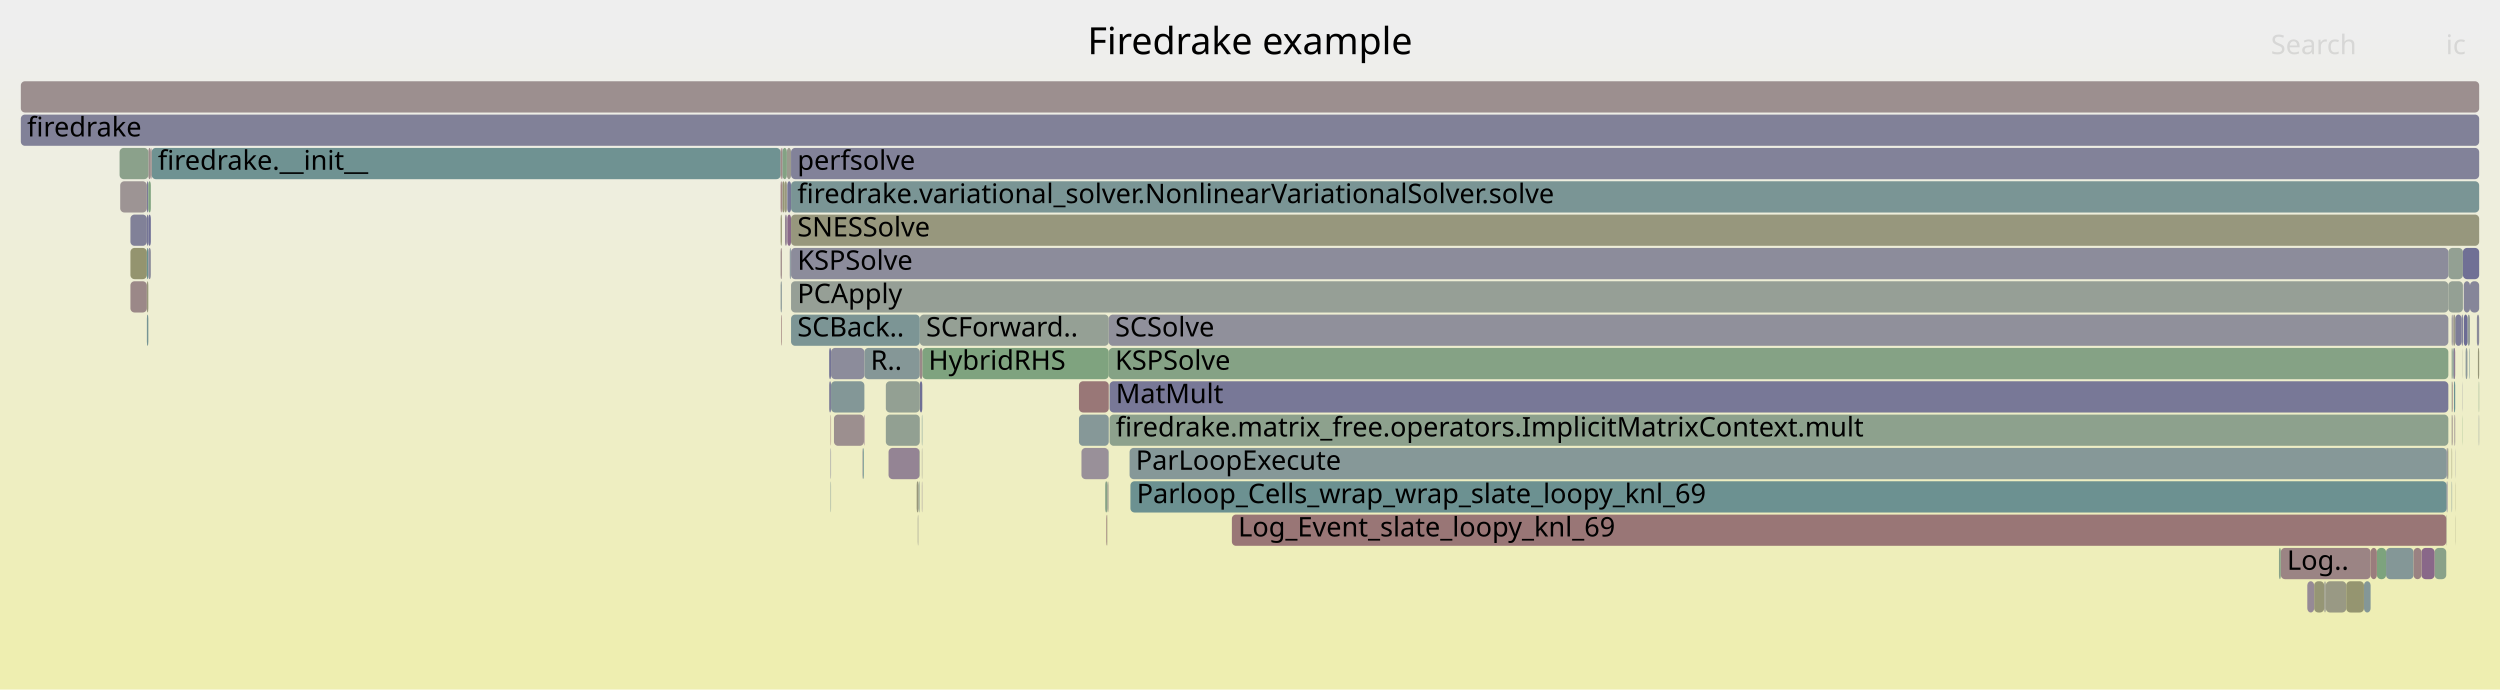
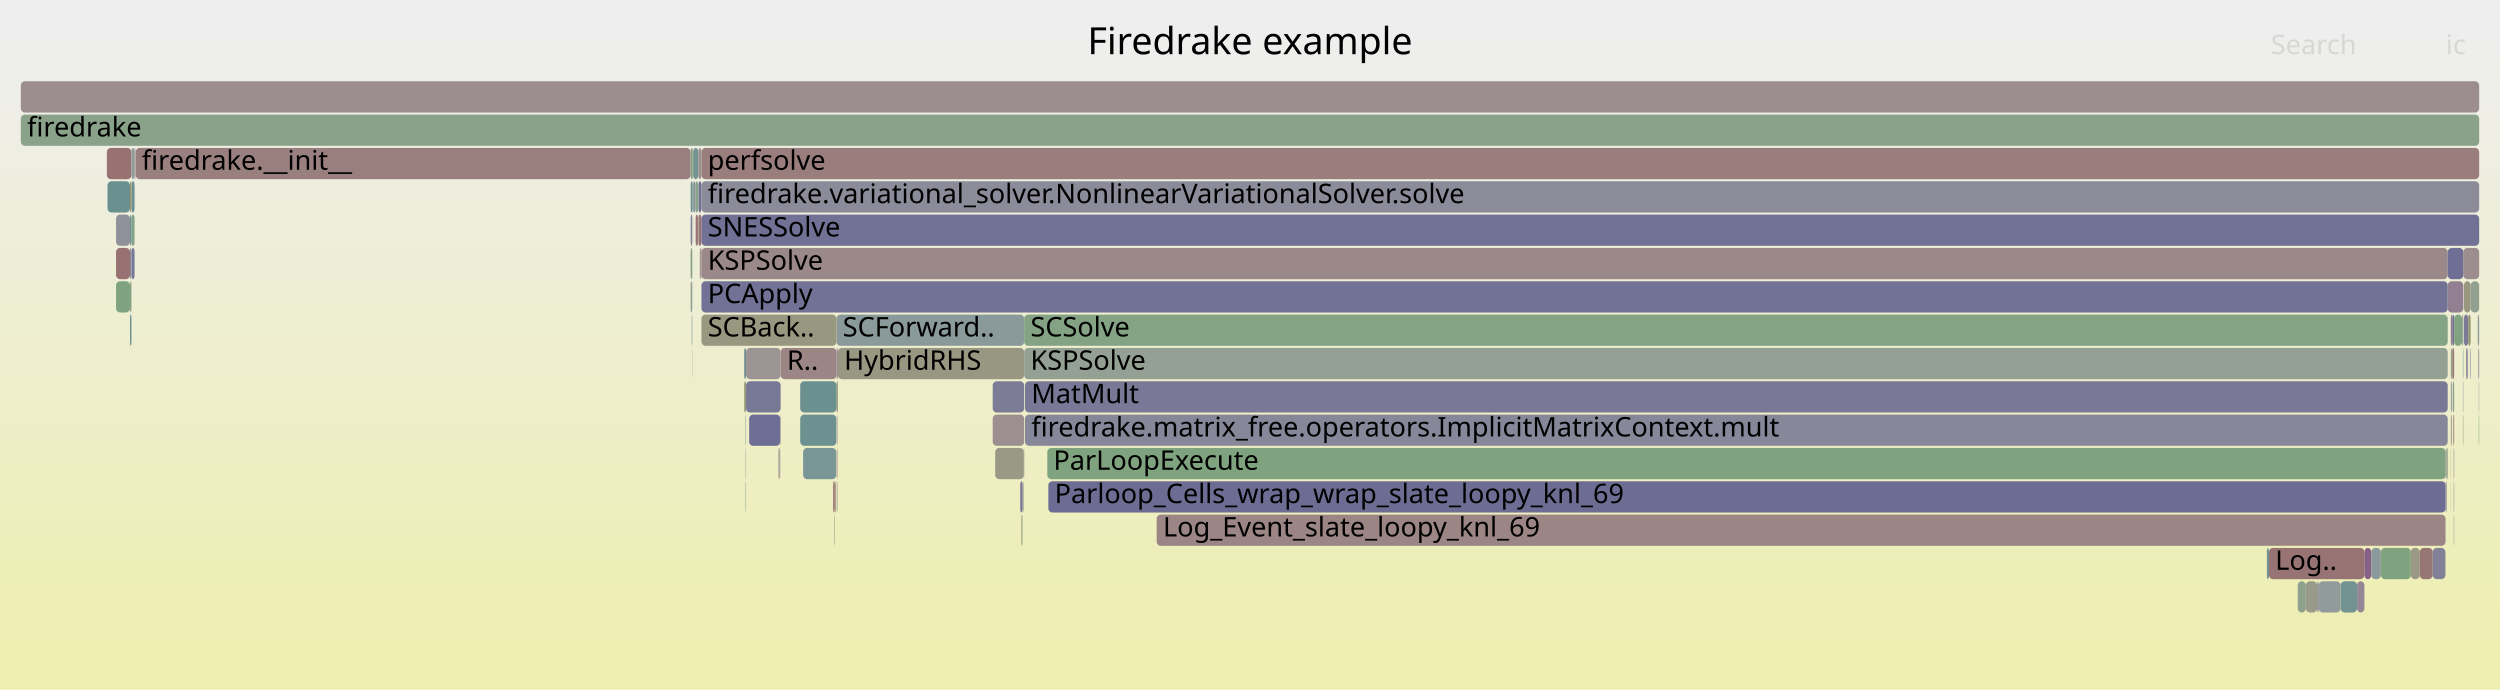
<svg xmlns="http://www.w3.org/2000/svg" version="1.1" width="1200" height="331" viewBox="0 0 1200 331">
  <defs>
    <linearGradient id="background" y1="0" y2="1" x1="0" x2="0">
      <stop stop-color="#eeeeee" offset="5%" />
      <stop stop-color="#eeeeb0" offset="95%" />
    </linearGradient>
  </defs>
  <style type="text/css">
	text { font-family:Verdana; font-size:13px; fill:rgb(0,0,0); }
	#search, #ignorecase { opacity:0.1; cursor:pointer; }
	#search:hover, #search.show, #ignorecase:hover, #ignorecase.show { opacity:1; }
	#subtitle { text-anchor:middle; font-color:rgb(160,160,160); }
	#title { text-anchor:middle; font-size:18px}
	#unzoom { cursor:pointer; }
	#frames &gt; *:hover { stroke:black; stroke-width:0.5; cursor:pointer; }
	.hide { display:none; }
	.parent { opacity:0.5; }
</style>
  <rect x="0.0" y="0" width="1200.0" height="331.0" fill="url(#background)" />
  <text id="title" x="600.00" y="26">Firedrake example</text>
  <text id="details" x="10.00" y="313"> </text>
  <text id="unzoom" x="10.00" y="26" class="hide">Reset Zoom</text>
  <text id="search" x="1090.00" y="26">Search</text>
  <text id="ignorecase" x="1174.00" y="26">ic</text>
  <text id="matched" x="1090.00" y="313"> </text>
  <g id="frames">
    <g>
-       <rect x="379.1" y="119" width="0.4" height="15.0" fill="rgb(123.907,123.907,151.401)" rx="2" ry="2" />
-       <text x="382.11" y="129.5" />
-     </g>
-     <g>
-       <rect x="1145.3" y="263" width="13.2" height="15.0" fill="rgb(132.297,151.336,151.336)" rx="2" ry="2" />
-       <text x="1148.28" y="273.5" />
-     </g>
-     <g>
-       <rect x="398.7" y="215" width="0.2" height="15.0" fill="rgb(119.504,119.504,150.549)" rx="2" ry="2" />
-       <text x="401.74" y="225.5" />
-     </g>
-     <g>
-       <rect x="375.3" y="71" width="0.3" height="15.0" fill="rgb(140.044,111.987,140.044)" rx="2" ry="2" />
-       <text x="378.33" y="81.5" />
-     </g>
-     <g>
-       <rect x="70.5" y="151" width="0.7" height="15.0" fill="rgb(117.699,147.552,147.552)" rx="2" ry="2" />
-       <text x="73.54" y="161.5" />
-     </g>
-     <g>
-       <rect x="70.5" y="103" width="0.7" height="15.0" fill="rgb(118.254,118.254,150.307)" rx="2" ry="2" />
-       <text x="73.54" y="113.5" />
-     </g>
-     <g>
-       <rect x="1188.9" y="151" width="1.1" height="15.0" fill="rgb(139.166,139.166,154.355)" rx="2" ry="2" />
-       <text x="1191.90" y="161.5" />
-     </g>
-     <g>
-       <rect x="440.5" y="247" width="0.1" height="15.0" fill="rgb(155.441,155.441,145.599)" rx="2" ry="2" />
-       <text x="443.48" y="257.5" />
-     </g>
-     <g>
-       <rect x="1168.6" y="263" width="5.6" height="15.0" fill="rgb(136.65,161.476,136.65)" rx="2" ry="2" />
-       <text x="1171.63" y="273.5" />
-     </g>
-     <g>
-       <rect x="530.5" y="231" width="1.0" height="15.0" fill="rgb(133.627,161.968,133.627)" rx="2" ry="2" />
-       <text x="533.49" y="241.5" />
-     </g>
-     <g>
-       <rect x="414.9" y="167" width="26.6" height="15.0" fill="rgb(132.655,151.429,151.429)" rx="2" ry="2" />
-       <text x="417.89" y="177.5">R..</text>
-     </g>
-     <g>
-       <rect x="72.7" y="71" width="0.1" height="15.0" fill="rgb(118.51,147.762,147.762)" rx="2" ry="2" />
-       <text x="75.65" y="81.5" />
-     </g>
-     <g>
-       <rect x="375.0" y="151" width="0.3" height="15.0" fill="rgb(152.882,118.76,118.76)" rx="2" ry="2" />
-       <text x="378.04" y="161.5" />
-     </g>
-     <g>
-       <rect x="377.9" y="103" width="1.8" height="15.0" fill="rgb(137.445,105.329,137.445)" rx="2" ry="2" />
-       <text x="380.85" y="113.5" />
-     </g>
-     <g>
-       <rect x="1181.6" y="151" width="0.6" height="15.0" fill="rgb(122.919,122.919,151.21)" rx="2" ry="2" />
-       <text x="1184.64" y="161.5" />
-     </g>
-     <g>
-       <rect x="440.9" y="231" width="0.1" height="15.0" fill="rgb(139.16,109.724,139.16)" rx="2" ry="2" />
-       <text x="443.91" y="241.5" />
-     </g>
-     <g>
-       <rect x="400.3" y="199" width="14.4" height="15.0" fill="rgb(156.077,143.255,143.255)" rx="2" ry="2" />
-       <text x="403.28" y="209.5" />
-     </g>
-     <g>
-       <rect x="532.2" y="167" width="643.0" height="15.0" fill="rgb(132.929,162.081,132.929)" rx="2" ry="2" />
-       <text x="535.24" y="177.5">KSPSolve</text>
-     </g>
-     <g>
-       <rect x="1182.1" y="199" width="0.1" height="15.0" fill="rgb(125.193,163.341,125.193)" rx="2" ry="2" />
-       <text x="1185.06" y="209.5" />
-     </g>
-     <g>
-       <rect x="441.5" y="151" width="90.7" height="15.0" fill="rgb(148.673,159.518,148.673)" rx="2" ry="2" />
-       <text x="444.52" y="161.5">SCForward..</text>
-     </g>
-     <g>
-       <rect x="1174.2" y="247" width="0.2" height="15.0" fill="rgb(154.176,154.176,139.467)" rx="2" ry="2" />
-       <text x="1177.24" y="257.5" />
-     </g>
-     <g>
-       <rect x="542.6" y="231" width="631.8" height="15.0" fill="rgb(107.8,144.985,144.985)" rx="2" ry="2" />
-       <text x="545.61" y="241.5">Parloop_Cells_wrap_wrap_slate_loopy_knl_69</text>
-     </g>
-     <g>
-       <rect x="442.7" y="167" width="89.5" height="15.0" fill="rgb(127.317,162.995,127.317)" rx="2" ry="2" />
-       <text x="445.67" y="177.5">HybridRHS</text>
-     </g>
-     <g>
-       <rect x="1177.0" y="167" width="0.3" height="15.0" fill="rgb(155.317,155.317,144.997)" rx="2" ry="2" />
-       <text x="1179.95" y="177.5" />
-     </g>
-     <g>
-       <rect x="1140.9" y="263" width="4.4" height="15.0" fill="rgb(124.871,163.393,124.871)" rx="2" ry="2" />
-       <text x="1143.94" y="273.5" />
-     </g>
-     <g>
-       <rect x="10.0" y="55" width="1180.0" height="15.0" fill="rgb(129.479,129.479,152.48)" rx="2" ry="2" />
+       <rect x="491.6" y="151" width="683.3" height="15.0" fill="rgb(132.236,162.194,132.236)" rx="2" ry="2" />
+       <text x="494.63" y="161.5">SCSolve</text>
+     </g>
+     <g>
+       <rect x="1185.6" y="167" width="0.2" height="15.0" fill="rgb(130.291,130.291,152.637)" rx="2" ry="2" />
+       <text x="1188.63" y="177.5" />
+     </g>
+     <g>
+       <rect x="1189.8" y="199" width="0.2" height="15.0" fill="rgb(131.631,162.293,131.631)" rx="2" ry="2" />
+       <text x="1192.83" y="209.5" />
+     </g>
+     <g>
+       <rect x="1184.5" y="167" width="0.2" height="15.0" fill="rgb(149.723,159.347,149.723)" rx="2" ry="2" />
+       <text x="1187.52" y="177.5" />
+     </g>
+     <g>
+       <rect x="491.1" y="231" width="0.2" height="15.0" fill="rgb(153.661,153.661,136.973)" rx="2" ry="2" />
+       <text x="494.15" y="241.5" />
+     </g>
+     <g>
+       <rect x="476.5" y="199" width="15.1" height="15.0" fill="rgb(156.105,143.472,143.472)" rx="2" ry="2" />
+       <text x="479.50" y="209.5" />
+     </g>
+     <g>
+       <rect x="374.2" y="215" width="0.3" height="15.0" fill="rgb(141.312,153.674,153.674)" rx="2" ry="2" />
+       <text x="377.15" y="225.5" />
+     </g>
+     <g>
+       <rect x="332.3" y="71" width="0.4" height="15.0" fill="rgb(151.361,151.361,125.825)" rx="2" ry="2" />
+       <text x="335.34" y="81.5" />
+     </g>
+     <g>
+       <rect x="1176.4" y="215" width="0.1" height="15.0" fill="rgb(152.167,152.167,129.73)" rx="2" ry="2" />
+       <text x="1179.38" y="225.5" />
+     </g>
+     <g>
+       <rect x="358.1" y="183" width="16.6" height="15.0" fill="rgb(120.251,120.251,150.694)" rx="2" ry="2" />
+       <text x="361.10" y="193.5" />
+     </g>
+     <g>
+       <rect x="357.2" y="167" width="0.9" height="15.0" fill="rgb(112.752,146.269,146.269)" rx="2" ry="2" />
+       <text x="360.17" y="177.5" />
+     </g>
+     <g>
+       <rect x="51.6" y="87" width="10.8" height="15.0" fill="rgb(105.609,144.417,144.417)" rx="2" ry="2" />
+       <text x="54.58" y="97.5" />
+     </g>
+     <g>
+       <rect x="1089.1" y="263" width="45.8" height="15.0" fill="rgb(152.384,114.941,114.941)" rx="2" ry="2" />
+       <text x="1092.10" y="273.5">Log..</text>
+     </g>
+     <g>
+       <rect x="1176.5" y="167" width="0.4" height="15.0" fill="rgb(124.715,163.418,124.715)" rx="2" ry="2" />
+       <text x="1179.53" y="177.5" />
+     </g>
+     <g>
+       <rect x="335.9" y="119" width="0.5" height="15.0" fill="rgb(155.518,138.968,138.968)" rx="2" ry="2" />
+       <text x="338.89" y="129.5" />
+     </g>
+     <g>
+       <rect x="357.9" y="215" width="0.2" height="15.0" fill="rgb(148.84,159.491,148.84)" rx="2" ry="2" />
+       <text x="360.94" y="225.5" />
+     </g>
+     <g>
+       <rect x="490.8" y="231" width="0.3" height="15.0" fill="rgb(151.939,142.469,151.939)" rx="2" ry="2" />
+       <text x="493.81" y="241.5" />
+     </g>
+     <g>
+       <rect x="336.7" y="135" width="838.2" height="15.0" fill="rgb(114.114,114.114,149.506)" rx="2" ry="2" />
+       <text x="339.71" y="145.5">PCApply</text>
+     </g>
+     <g>
+       <rect x="63.1" y="87" width="1.5" height="15.0" fill="rgb(109.252,145.362,145.362)" rx="2" ry="2" />
+       <text x="66.10" y="97.5" />
+     </g>
+     <g>
+       <rect x="336.7" y="71" width="853.3" height="15.0" fill="rgb(153.708,125.096,125.096)" rx="2" ry="2" />
+       <text x="339.71" y="81.5">perfsolve</text>
+     </g>
+     <g>
+       <rect x="401.5" y="151" width="90.1" height="15.0" fill="rgb(137.562,152.701,152.701)" rx="2" ry="2" />
+       <text x="404.52" y="161.5">SCForward..</text>
+     </g>
+     <g>
+       <rect x="1131.4" y="279" width="3.5" height="15.0" fill="rgb(148.641,134.018,148.641)" rx="2" ry="2" />
+       <text x="1134.37" y="289.5" />
+     </g>
+     <g>
+       <rect x="491.3" y="231" width="0.1" height="15.0" fill="rgb(154.629,154.629,141.663)" rx="2" ry="2" />
+       <text x="494.30" y="241.5" />
+     </g>
+     <g>
+       <rect x="332.6" y="103" width="0.1" height="15.0" fill="rgb(156.723,148.209,148.209)" rx="2" ry="2" />
+       <text x="335.55" y="113.5" />
+     </g>
+     <g>
+       <rect x="503.2" y="231" width="670.7" height="15.0" fill="rgb(108.511,108.511,148.421)" rx="2" ry="2" />
+       <text x="506.22" y="241.5">Parloop_Cells_wrap_wrap_slate_loopy_knl_69</text>
+     </g>
+     <g>
+       <rect x="492.0" y="183" width="682.9" height="15.0" fill="rgb(120.509,120.509,150.744)" rx="2" ry="2" />
+       <text x="495.04" y="193.5">MatMult</text>
+     </g>
+     <g>
+       <rect x="10.0" y="39" width="1180.0" height="15.0" fill="rgb(155.913,142,142)" rx="2" ry="2" />
+       <text x="13.00" y="49.5" />
+     </g>
+     <g>
+       <rect x="357.2" y="183" width="0.9" height="15.0" fill="rgb(151.027,151.027,124.208)" rx="2" ry="2" />
+       <text x="360.17" y="193.5" />
+     </g>
+     <g>
+       <rect x="373.7" y="215" width="0.3" height="15.0" fill="rgb(153.846,126.151,126.151)" rx="2" ry="2" />
+       <text x="376.75" y="225.5" />
+     </g>
+     <g>
+       <rect x="1174.9" y="135" width="7.5" height="15.0" fill="rgb(146.149,127.631,146.149)" rx="2" ry="2" />
+       <text x="1177.93" y="145.5" />
+     </g>
+     <g>
+       <rect x="62.4" y="135" width="0.7" height="15.0" fill="rgb(135.21,161.71,135.21)" rx="2" ry="2" />
+       <text x="65.41" y="145.5" />
+     </g>
+     <g>
+       <rect x="1182.4" y="119" width="7.6" height="15.0" fill="rgb(155.891,141.832,141.832)" rx="2" ry="2" />
+       <text x="1185.36" y="129.5" />
+     </g>
+     <g>
+       <rect x="1174.4" y="215" width="0.5" height="15.0" fill="rgb(132.992,162.071,132.992)" rx="2" ry="2" />
+       <text x="1177.43" y="225.5" />
+     </g>
+     <g>
+       <rect x="385.5" y="215" width="15.9" height="15.0" fill="rgb(121.478,148.531,148.531)" rx="2" ry="2" />
+       <text x="388.51" y="225.5" />
+     </g>
+     <g>
+       <rect x="1185.9" y="135" width="4.1" height="15.0" fill="rgb(146.138,159.931,146.138)" rx="2" ry="2" />
+       <text x="1188.92" y="145.5" />
+     </g>
+     <g>
+       <rect x="359.6" y="199" width="14.9" height="15.0" fill="rgb(109.408,109.408,148.595)" rx="2" ry="2" />
+       <text x="362.57" y="209.5" />
+     </g>
+     <g>
+       <rect x="335.3" y="103" width="1.4" height="15.0" fill="rgb(152.088,112.678,112.678)" rx="2" ry="2" />
+       <text x="338.31" y="113.5" />
+     </g>
+     <g>
+       <rect x="374.5" y="199" width="0.2" height="15.0" fill="rgb(154.963,134.718,134.718)" rx="2" ry="2" />
+       <text x="377.50" y="209.5" />
+     </g>
+     <g>
+       <rect x="490.6" y="247" width="0.2" height="15.0" fill="rgb(133.766,161.945,133.766)" rx="2" ry="2" />
+       <text x="493.63" y="257.5" />
+     </g>
+     <g>
+       <rect x="401.0" y="231" width="0.4" height="15.0" fill="rgb(152.182,152.182,129.807)" rx="2" ry="2" />
+       <text x="404.01" y="241.5" />
+     </g>
+     <g>
+       <rect x="1157.2" y="263" width="4.3" height="15.0" fill="rgb(152.843,152.843,133.008)" rx="2" ry="2" />
+       <text x="1160.18" y="273.5" />
+     </g>
+     <g>
+       <rect x="491.6" y="167" width="683.3" height="15.0" fill="rgb(147.181,159.761,147.181)" rx="2" ry="2" />
+       <text x="494.63" y="177.5">KSPSolve</text>
+     </g>
+     <g>
+       <rect x="1176.4" y="183" width="0.1" height="15.0" fill="rgb(133.133,133.133,153.187)" rx="2" ry="2" />
+       <text x="1179.38" y="193.5" />
+     </g>
+     <g>
+       <rect x="1189.8" y="183" width="0.2" height="15.0" fill="rgb(148.453,159.554,148.453)" rx="2" ry="2" />
+       <text x="1192.83" y="193.5" />
+     </g>
+     <g>
+       <rect x="401.5" y="183" width="0.7" height="15.0" fill="rgb(150.633,150.633,122.296)" rx="2" ry="2" />
+       <text x="404.52" y="193.5" />
+     </g>
+     <g>
+       <rect x="492.0" y="199" width="682.9" height="15.0" fill="rgb(135.242,135.242,153.595)" rx="2" ry="2" />
+       <text x="495.04" y="209.5">firedrake.matrix_free.operators.ImplicitMatrixContext.mult</text>
+     </g>
+     <g>
+       <rect x="374.0" y="215" width="0.2" height="15.0" fill="rgb(153.959,127.018,127.018)" rx="2" ry="2" />
+       <text x="377.00" y="225.5" />
+     </g>
+     <g>
+       <rect x="332.7" y="71" width="2.5" height="15.0" fill="rgb(116.022,147.117,147.117)" rx="2" ry="2" />
+       <text x="335.70" y="81.5" />
+     </g>
+     <g>
+       <rect x="335.2" y="71" width="1.5" height="15.0" fill="rgb(155.99,142.593,142.593)" rx="2" ry="2" />
+       <text x="338.16" y="81.5" />
+     </g>
+     <g>
+       <rect x="336.4" y="119" width="0.3" height="15.0" fill="rgb(154.019,127.479,127.479)" rx="2" ry="2" />
+       <text x="339.43" y="129.5" />
+     </g>
+     <g>
+       <rect x="1134.9" y="263" width="3.3" height="15.0" fill="rgb(133.738,95.829,133.738)" rx="2" ry="2" />
+       <text x="1137.87" y="273.5" />
+     </g>
+     <g>
+       <rect x="1189.3" y="151" width="0.7" height="15.0" fill="rgb(144.59,154.523,154.523)" rx="2" ry="2" />
+       <text x="1192.29" y="161.5" />
+     </g>
+     <g>
+       <rect x="1177.8" y="247" width="0.2" height="15.0" fill="rgb(130.136,150.776,150.776)" rx="2" ry="2" />
+       <text x="1180.82" y="257.5" />
+     </g>
+     <g>
+       <rect x="10.0" y="55" width="1180.0" height="15.0" fill="rgb(137.74,161.298,137.74)" rx="2" ry="2" />
      <text x="13.00" y="65.5">firedrake</text>
    </g>
    <g>
-       <rect x="70.5" y="87" width="0.7" height="15.0" fill="rgb(123.236,123.236,151.271)" rx="2" ry="2" />
-       <text x="73.54" y="97.5" />
-     </g>
-     <g>
-       <rect x="1189.4" y="167" width="0.6" height="15.0" fill="rgb(150.448,150.448,121.401)" rx="2" ry="2" />
-       <text x="1192.42" y="177.5" />
-     </g>
-     <g>
-       <rect x="532.6" y="199" width="642.6" height="15.0" fill="rgb(140.909,160.782,140.909)" rx="2" ry="2" />
-       <text x="535.57" y="209.5">firedrake.matrix_free.operators.ImplicitMatrixContext.mult</text>
-     </g>
-     <g>
-       <rect x="379.5" y="119" width="0.2" height="15.0" fill="rgb(115.118,146.882,146.882)" rx="2" ry="2" />
-       <text x="382.51" y="129.5" />
-     </g>
-     <g>
-       <rect x="377.7" y="71" width="2.0" height="15.0" fill="rgb(154.73,154.73,142.151)" rx="2" ry="2" />
-       <text x="380.66" y="81.5" />
-     </g>
-     <g>
-       <rect x="379.7" y="151" width="61.8" height="15.0" fill="rgb(124.105,149.212,149.212)" rx="2" ry="2" />
-       <text x="382.74" y="161.5">SCBack..</text>
-     </g>
-     <g>
-       <rect x="591.3" y="247" width="582.9" height="15.0" fill="rgb(152.744,117.702,117.702)" rx="2" ry="2" />
-       <text x="594.32" y="257.5">Log_Event_slate_loopy_knl_69</text>
-     </g>
-     <g>
-       <rect x="414.2" y="215" width="0.2" height="15.0" fill="rgb(104.106,144.028,144.028)" rx="2" ry="2" />
-       <text x="417.23" y="225.5" />
-     </g>
-     <g>
-       <rect x="1175.2" y="135" width="7.0" height="15.0" fill="rgb(147.888,159.646,147.888)" rx="2" ry="2" />
-       <text x="1178.19" y="145.5" />
-     </g>
-     <g>
-       <rect x="398.9" y="183" width="16.0" height="15.0" fill="rgb(130.816,150.952,150.952)" rx="2" ry="2" />
-       <text x="401.88" y="193.5" />
-     </g>
-     <g>
-       <rect x="1184.4" y="151" width="1.2" height="15.0" fill="rgb(151.055,159.131,151.055)" rx="2" ry="2" />
-       <text x="1187.41" y="161.5" />
-     </g>
-     <g>
-       <rect x="1094.8" y="263" width="43.1" height="15.0" fill="rgb(154.643,132.26,132.26)" rx="2" ry="2" />
-       <text x="1097.76" y="273.5">Log..</text>
-     </g>
-     <g>
-       <rect x="374.7" y="87" width="0.6" height="15.0" fill="rgb(152.816,118.257,118.257)" rx="2" ry="2" />
-       <text x="377.66" y="97.5" />
-     </g>
-     <g>
-       <rect x="532.6" y="183" width="642.6" height="15.0" fill="rgb(120.079,120.079,150.66)" rx="2" ry="2" />
-       <text x="535.57" y="193.5">MatMult</text>
-     </g>
-     <g>
-       <rect x="1182.6" y="151" width="1.8" height="15.0" fill="rgb(108.475,108.475,148.415)" rx="2" ry="2" />
-       <text x="1185.60" y="161.5" />
-     </g>
-     <g>
-       <rect x="1176.8" y="151" width="0.5" height="15.0" fill="rgb(142.892,142.892,155.076)" rx="2" ry="2" />
-       <text x="1179.82" y="161.5" />
-     </g>
-     <g>
-       <rect x="442.5" y="231" width="0.2" height="15.0" fill="rgb(150.72,139.344,150.72)" rx="2" ry="2" />
-       <text x="445.50" y="241.5" />
-     </g>
-     <g>
-       <rect x="72.8" y="71" width="301.9" height="15.0" fill="rgb(111.118,145.845,145.845)" rx="2" ry="2" />
-       <text x="75.78" y="81.5">firedrake.__init__</text>
-     </g>
-     <g>
-       <rect x="442.5" y="199" width="0.2" height="15.0" fill="rgb(105.701,144.441,144.441)" rx="2" ry="2" />
-       <text x="445.50" y="209.5" />
-     </g>
-     <g>
-       <rect x="57.7" y="87" width="12.8" height="15.0" fill="rgb(156.686,147.923,147.923)" rx="2" ry="2" />
-       <text x="60.67" y="97.5" />
-     </g>
-     <g>
-       <rect x="1115.6" y="279" width="0.8" height="15.0" fill="rgb(155.708,155.708,146.891)" rx="2" ry="2" />
-       <text x="1118.63" y="289.5" />
-     </g>
-     <g>
-       <rect x="414.0" y="215" width="0.2" height="15.0" fill="rgb(152.442,143.759,152.442)" rx="2" ry="2" />
-       <text x="416.99" y="225.5" />
-     </g>
-     <g>
-       <rect x="375.6" y="71" width="2.1" height="15.0" fill="rgb(131.987,162.235,131.987)" rx="2" ry="2" />
-       <text x="378.61" y="81.5" />
-     </g>
-     <g>
-       <rect x="1182.1" y="167" width="0.1" height="15.0" fill="rgb(155.598,155.598,146.359)" rx="2" ry="2" />
-       <text x="1185.06" y="177.5" />
-     </g>
-     <g>
-       <rect x="1184.3" y="167" width="0.1" height="15.0" fill="rgb(144.662,154.542,154.542)" rx="2" ry="2" />
-       <text x="1187.26" y="177.5" />
-     </g>
-     <g>
-       <rect x="71.2" y="103" width="1.2" height="15.0" fill="rgb(111.299,111.299,148.961)" rx="2" ry="2" />
-       <text x="74.23" y="113.5" />
-     </g>
-     <g>
-       <rect x="1189.8" y="183" width="0.2" height="15.0" fill="rgb(131.136,162.373,131.136)" rx="2" ry="2" />
-       <text x="1192.77" y="193.5" />
-     </g>
-     <g>
-       <rect x="72.4" y="71" width="0.3" height="15.0" fill="rgb(152.241,113.844,113.844)" rx="2" ry="2" />
-       <text x="75.42" y="81.5" />
-     </g>
-     <g>
-       <rect x="376.6" y="87" width="1.1" height="15.0" fill="rgb(151.532,151.532,126.655)" rx="2" ry="2" />
-       <text x="379.64" y="97.5" />
-     </g>
-     <g>
-       <rect x="62.6" y="135" width="7.9" height="15.0" fill="rgb(155.154,136.177,136.177)" rx="2" ry="2" />
-       <text x="65.59" y="145.5" />
-     </g>
-     <g>
-       <rect x="1178.5" y="151" width="3.1" height="15.0" fill="rgb(125.377,125.377,151.686)" rx="2" ry="2" />
-       <text x="1181.51" y="161.5" />
-     </g>
-     <g>
-       <rect x="1134.7" y="279" width="3.2" height="15.0" fill="rgb(132.49,151.386,151.386)" rx="2" ry="2" />
-       <text x="1137.67" y="289.5" />
-     </g>
-     <g>
-       <rect x="1116.4" y="279" width="9.8" height="15.0" fill="rgb(152.559,152.559,131.633)" rx="2" ry="2" />
-       <text x="1119.36" y="289.5" />
-     </g>
-     <g>
-       <rect x="414.4" y="215" width="0.3" height="15.0" fill="rgb(104.794,144.206,144.206)" rx="2" ry="2" />
-       <text x="417.37" y="225.5" />
-     </g>
-     <g>
-       <rect x="71.2" y="87" width="1.2" height="15.0" fill="rgb(128.478,162.806,128.478)" rx="2" ry="2" />
-       <text x="74.23" y="97.5" />
-     </g>
-     <g>
-       <rect x="1137.9" y="263" width="3.0" height="15.0" fill="rgb(153.692,124.972,124.972)" rx="2" ry="2" />
-       <text x="1140.90" y="273.5" />
-     </g>
-     <g>
-       <rect x="377.9" y="87" width="1.8" height="15.0" fill="rgb(118.491,118.491,150.353)" rx="2" ry="2" />
-       <text x="380.85" y="97.5" />
-     </g>
-     <g>
-       <rect x="398.0" y="183" width="0.9" height="15.0" fill="rgb(126.052,126.052,151.816)" rx="2" ry="2" />
-       <text x="400.95" y="193.5" />
-     </g>
-     <g>
-       <rect x="517.9" y="199" width="14.3" height="15.0" fill="rgb(134.22,151.835,151.835)" rx="2" ry="2" />
-       <text x="520.94" y="209.5" />
-     </g>
-     <g>
-       <rect x="1177.3" y="151" width="0.4" height="15.0" fill="rgb(155.607,139.65,139.65)" rx="2" ry="2" />
-       <text x="1180.31" y="161.5" />
-     </g>
-     <g>
-       <rect x="62.6" y="119" width="7.9" height="15.0" fill="rgb(148.392,148.392,111.438)" rx="2" ry="2" />
-       <text x="65.59" y="129.5" />
-     </g>
-     <g>
-       <rect x="1177.7" y="167" width="0.8" height="15.0" fill="rgb(144.903,124.44,144.903)" rx="2" ry="2" />
-       <text x="1180.71" y="177.5" />
-     </g>
-     <g>
-       <rect x="426.5" y="215" width="14.9" height="15.0" fill="rgb(147.984,132.333,147.984)" rx="2" ry="2" />
-       <text x="429.49" y="225.5" />
-     </g>
-     <g>
-       <rect x="1174.8" y="215" width="0.4" height="15.0" fill="rgb(147.821,147.821,108.669)" rx="2" ry="2" />
-       <text x="1177.81" y="225.5" />
-     </g>
-     <g>
-       <rect x="531.3" y="247" width="0.2" height="15.0" fill="rgb(149.051,149.051,114.631)" rx="2" ry="2" />
-       <text x="534.28" y="257.5" />
-     </g>
-     <g>
-       <rect x="376.8" y="103" width="0.9" height="15.0" fill="rgb(147.815,131.902,147.815)" rx="2" ry="2" />
-       <text x="379.78" y="113.5" />
-     </g>
-     <g>
-       <rect x="1110.8" y="279" width="4.8" height="15.0" fill="rgb(149.638,149.638,117.476)" rx="2" ry="2" />
-       <text x="1113.84" y="289.5" />
-     </g>
-     <g>
-       <rect x="1177.9" y="183" width="0.6" height="15.0" fill="rgb(106.832,144.734,144.734)" rx="2" ry="2" />
-       <text x="1180.94" y="193.5" />
-     </g>
-     <g>
-       <rect x="1107.5" y="279" width="3.3" height="15.0" fill="rgb(150.092,137.735,150.092)" rx="2" ry="2" />
-       <text x="1110.52" y="289.5" />
-     </g>
-     <g>
-       <rect x="531.0" y="247" width="0.3" height="15.0" fill="rgb(153.57,124.039,124.039)" rx="2" ry="2" />
-       <text x="534.03" y="257.5" />
-     </g>
-     <g>
-       <rect x="374.7" y="103" width="0.6" height="15.0" fill="rgb(148.624,148.624,112.561)" rx="2" ry="2" />
-       <text x="377.66" y="113.5" />
-     </g>
-     <g>
-       <rect x="440.6" y="247" width="0.2" height="15.0" fill="rgb(155.456,155.456,145.671)" rx="2" ry="2" />
-       <text x="443.65" y="257.5" />
-     </g>
-     <g>
-       <rect x="1093.9" y="263" width="0.9" height="15.0" fill="rgb(136.304,161.532,136.304)" rx="2" ry="2" />
-       <text x="1096.87" y="273.5" />
-     </g>
-     <g>
-       <rect x="1174.4" y="231" width="0.4" height="15.0" fill="rgb(130.3,130.3,152.639)" rx="2" ry="2" />
-       <text x="1177.38" y="241.5" />
-     </g>
-     <g>
-       <rect x="1178.1" y="199" width="0.4" height="15.0" fill="rgb(156.261,144.67,144.67)" rx="2" ry="2" />
-       <text x="1181.13" y="209.5" />
-     </g>
-     <g>
-       <rect x="519.1" y="215" width="13.0" height="15.0" fill="rgb(152.531,143.985,152.531)" rx="2" ry="2" />
-       <text x="522.05" y="225.5" />
-     </g>
-     <g>
-       <rect x="1182.6" y="135" width="3.0" height="15.0" fill="rgb(133.03,133.03,153.167)" rx="2" ry="2" />
-       <text x="1185.60" y="145.5" />
-     </g>
-     <g>
-       <rect x="1162.3" y="263" width="6.3" height="15.0" fill="rgb(136.798,103.669,136.798)" rx="2" ry="2" />
-       <text x="1165.33" y="273.5" />
-     </g>
-     <g>
-       <rect x="1178.4" y="231" width="0.1" height="15.0" fill="rgb(149.287,149.287,115.775)" rx="2" ry="2" />
-       <text x="1181.36" y="241.5" />
-     </g>
-     <g>
-       <rect x="531.5" y="231" width="0.3" height="15.0" fill="rgb(154.628,154.628,141.661)" rx="2" ry="2" />
-       <text x="534.48" y="241.5" />
-     </g>
-     <g>
-       <rect x="440.8" y="231" width="0.1" height="15.0" fill="rgb(134.978,134.978,153.544)" rx="2" ry="2" />
-       <text x="443.77" y="241.5" />
-     </g>
-     <g>
-       <rect x="1177.7" y="151" width="0.8" height="15.0" fill="rgb(153.674,153.674,137.034)" rx="2" ry="2" />
-       <text x="1180.71" y="161.5" />
-     </g>
-     <g>
-       <rect x="1182.1" y="183" width="0.1" height="15.0" fill="rgb(128.157,128.157,152.224)" rx="2" ry="2" />
-       <text x="1185.06" y="193.5" />
-     </g>
-     <g>
-       <rect x="542.2" y="215" width="632.2" height="15.0" fill="rgb(134.458,151.897,151.897)" rx="2" ry="2" />
-       <text x="545.18" y="225.5">ParLoopExecute</text>
-     </g>
-     <g>
-       <rect x="62.6" y="103" width="7.9" height="15.0" fill="rgb(129.485,129.485,152.481)" rx="2" ry="2" />
-       <text x="65.59" y="113.5" />
-     </g>
-     <g>
-       <rect x="70.5" y="119" width="0.7" height="15.0" fill="rgb(106.16,144.56,144.56)" rx="2" ry="2" />
-       <text x="73.54" y="129.5" />
-     </g>
-     <g>
-       <rect x="1177.0" y="199" width="0.3" height="15.0" fill="rgb(155.331,137.539,137.539)" rx="2" ry="2" />
-       <text x="1179.95" y="209.5" />
-     </g>
-     <g>
-       <rect x="1158.5" y="263" width="3.8" height="15.0" fill="rgb(154.409,130.468,130.468)" rx="2" ry="2" />
-       <text x="1161.50" y="273.5" />
-     </g>
-     <g>
-       <rect x="71.2" y="71" width="1.2" height="15.0" fill="rgb(155.494,138.785,138.785)" rx="2" ry="2" />
-       <text x="74.23" y="81.5" />
-     </g>
-     <g>
-       <rect x="531.9" y="231" width="0.2" height="15.0" fill="rgb(156.225,144.391,144.391)" rx="2" ry="2" />
-       <text x="534.94" y="241.5" />
-     </g>
-     <g>
-       <rect x="374.7" y="119" width="0.6" height="15.0" fill="rgb(154.949,134.609,134.609)" rx="2" ry="2" />
-       <text x="377.66" y="129.5" />
-     </g>
-     <g>
-       <rect x="1175.2" y="119" width="7.0" height="15.0" fill="rgb(146.959,159.797,146.959)" rx="2" ry="2" />
-       <text x="1178.19" y="129.5" />
-     </g>
-     <g>
-       <rect x="1182.2" y="119" width="7.8" height="15.0" fill="rgb(112.033,112.033,149.103)" rx="2" ry="2" />
-       <text x="1185.23" y="129.5" />
-     </g>
-     <g>
-       <rect x="379.7" y="135" width="795.5" height="15.0" fill="rgb(149.758,159.342,149.758)" rx="2" ry="2" />
-       <text x="382.74" y="145.5">PCApply</text>
-     </g>
-     <g>
-       <rect x="442.5" y="215" width="0.2" height="15.0" fill="rgb(155.583,155.583,146.286)" rx="2" ry="2" />
-       <text x="445.50" y="225.5" />
-     </g>
-     <g>
-       <rect x="1177.3" y="167" width="0.4" height="15.0" fill="rgb(108.064,145.054,145.054)" rx="2" ry="2" />
-       <text x="1180.31" y="177.5" />
-     </g>
-     <g>
-       <rect x="10.0" y="39" width="1180.0" height="15.0" fill="rgb(155.985,142.553,142.553)" rx="2" ry="2" />
-       <text x="13.00" y="49.5" />
-     </g>
-     <g>
-       <rect x="1176.8" y="167" width="0.2" height="15.0" fill="rgb(128.463,162.808,128.463)" rx="2" ry="2" />
-       <text x="1179.82" y="177.5" />
-     </g>
-     <g>
-       <rect x="425.2" y="199" width="16.3" height="15.0" fill="rgb(145.668,160.007,145.668)" rx="2" ry="2" />
-       <text x="428.20" y="209.5" />
-     </g>
-     <g>
-       <rect x="441.5" y="167" width="1.2" height="15.0" fill="rgb(155.255,136.953,136.953)" rx="2" ry="2" />
-       <text x="444.52" y="177.5" />
-     </g>
-     <g>
-       <rect x="379.7" y="87" width="810.3" height="15.0" fill="rgb(122.3,148.745,148.745)" rx="2" ry="2" />
-       <text x="382.74" y="97.5">firedrake.variational_solver.NonlinearVariationalSolver.solve</text>
-     </g>
-     <g>
-       <rect x="1178.4" y="215" width="0.1" height="15.0" fill="rgb(136.553,136.553,153.849)" rx="2" ry="2" />
-       <text x="1181.36" y="225.5" />
-     </g>
-     <g>
-       <rect x="1176.8" y="183" width="0.2" height="15.0" fill="rgb(145.734,159.997,145.734)" rx="2" ry="2" />
-       <text x="1179.82" y="193.5" />
-     </g>
-     <g>
-       <rect x="1174.4" y="215" width="0.4" height="15.0" fill="rgb(114.729,114.729,149.625)" rx="2" ry="2" />
-       <text x="1177.38" y="225.5" />
-     </g>
-     <g>
-       <rect x="532.1" y="215" width="0.1" height="15.0" fill="rgb(106.953,144.765,144.765)" rx="2" ry="2" />
-       <text x="535.07" y="225.5" />
-     </g>
-     <g>
-       <rect x="398.0" y="167" width="0.9" height="15.0" fill="rgb(116.439,116.439,149.956)" rx="2" ry="2" />
-       <text x="400.95" y="177.5" />
-     </g>
-     <g>
-       <rect x="71.2" y="119" width="1.2" height="15.0" fill="rgb(139.822,139.822,154.482)" rx="2" ry="2" />
-       <text x="74.23" y="129.5" />
-     </g>
-     <g>
-       <rect x="379.7" y="71" width="810.3" height="15.0" fill="rgb(130.43,130.43,152.664)" rx="2" ry="2" />
-       <text x="382.74" y="81.5">perfsolve</text>
-     </g>
-     <g>
-       <rect x="398.9" y="167" width="16.0" height="15.0" fill="rgb(140.275,140.275,154.569)" rx="2" ry="2" />
-       <text x="401.88" y="177.5" />
-     </g>
-     <g>
-       <rect x="1177.0" y="183" width="0.3" height="15.0" fill="rgb(153.649,124.644,124.644)" rx="2" ry="2" />
-       <text x="1179.95" y="193.5" />
-     </g>
-     <g>
-       <rect x="532.2" y="151" width="643.0" height="15.0" fill="rgb(143.91,143.91,155.273)" rx="2" ry="2" />
-       <text x="535.24" y="161.5">SCSolve</text>
-     </g>
-     <g>
-       <rect x="57.4" y="71" width="13.8" height="15.0" fill="rgb(139.131,161.072,139.131)" rx="2" ry="2" />
-       <text x="60.44" y="81.5" />
-     </g>
-     <g>
-       <rect x="379.7" y="119" width="795.5" height="15.0" fill="rgb(140.127,140.127,154.541)" rx="2" ry="2" />
-       <text x="382.74" y="129.5">KSPSolve</text>
-     </g>
-     <g>
-       <rect x="414.7" y="199" width="0.2" height="15.0" fill="rgb(134.735,98.383,134.735)" rx="2" ry="2" />
-       <text x="417.70" y="209.5" />
-     </g>
-     <g>
-       <rect x="441.5" y="183" width="1.2" height="15.0" fill="rgb(110.846,110.846,148.873)" rx="2" ry="2" />
-       <text x="444.52" y="193.5" />
-     </g>
-     <g>
-       <rect x="1178.4" y="247" width="0.1" height="15.0" fill="rgb(150.392,150.392,121.129)" rx="2" ry="2" />
-       <text x="1181.36" y="257.5" />
-     </g>
-     <g>
-       <rect x="379.7" y="103" width="810.3" height="15.0" fill="rgb(151.145,151.145,124.782)" rx="2" ry="2" />
-       <text x="382.74" y="113.5">SNESSolve</text>
-     </g>
-     <g>
-       <rect x="375.6" y="87" width="1.0" height="15.0" fill="rgb(149.026,149.026,114.512)" rx="2" ry="2" />
-       <text x="378.61" y="97.5" />
-     </g>
-     <g>
-       <rect x="1176.8" y="199" width="0.2" height="15.0" fill="rgb(154.05,154.05,138.857)" rx="2" ry="2" />
-       <text x="1179.82" y="209.5" />
-     </g>
-     <g>
-       <rect x="441.4" y="215" width="0.1" height="15.0" fill="rgb(124.466,163.459,124.466)" rx="2" ry="2" />
-       <text x="444.37" y="225.5" />
-     </g>
-     <g>
-       <rect x="1189.8" y="199" width="0.2" height="15.0" fill="rgb(143.267,154.18,154.18)" rx="2" ry="2" />
-       <text x="1192.77" y="209.5" />
-     </g>
-     <g>
-       <rect x="375.3" y="87" width="0.3" height="15.0" fill="rgb(156.23,144.43,144.43)" rx="2" ry="2" />
-       <text x="378.33" y="97.5" />
-     </g>
-     <g>
-       <rect x="1126.2" y="279" width="8.5" height="15.0" fill="rgb(148.601,148.601,112.452)" rx="2" ry="2" />
-       <text x="1129.21" y="289.5" />
-     </g>
-     <g>
-       <rect x="1183.5" y="167" width="0.8" height="15.0" fill="rgb(141.874,153.819,153.819)" rx="2" ry="2" />
-       <text x="1186.51" y="177.5" />
-     </g>
-     <g>
-       <rect x="517.9" y="183" width="14.3" height="15.0" fill="rgb(152.866,118.64,118.64)" rx="2" ry="2" />
-       <text x="520.94" y="193.5" />
-     </g>
-     <g>
-       <rect x="425.2" y="183" width="16.3" height="15.0" fill="rgb(146.917,159.804,146.917)" rx="2" ry="2" />
-       <text x="428.20" y="193.5" />
-     </g>
-     <g>
-       <rect x="374.7" y="71" width="0.6" height="15.0" fill="rgb(153.641,124.58,124.58)" rx="2" ry="2" />
-       <text x="377.66" y="81.5" />
-     </g>
-     <g>
-       <rect x="1185.4" y="167" width="0.2" height="15.0" fill="rgb(109.688,145.475,145.475)" rx="2" ry="2" />
-       <text x="1188.42" y="177.5" />
-     </g>
-     <g>
-       <rect x="440.0" y="231" width="0.8" height="15.0" fill="rgb(150.514,150.514,121.721)" rx="2" ry="2" />
-       <text x="443.03" y="241.5" />
-     </g>
-     <g>
-       <rect x="398.7" y="231" width="0.2" height="15.0" fill="rgb(124.78,149.387,149.387)" rx="2" ry="2" />
-       <text x="401.74" y="241.5" />
-     </g>
-     <g>
-       <rect x="1176.8" y="215" width="0.2" height="15.0" fill="rgb(149.009,149.009,114.428)" rx="2" ry="2" />
-       <text x="1179.82" y="225.5" />
-     </g>
-     <g>
-       <rect x="398.7" y="199" width="0.2" height="15.0" fill="rgb(152.746,117.717,117.717)" rx="2" ry="2" />
-       <text x="401.74" y="209.5" />
-     </g>
-     <g>
-       <rect x="374.7" y="135" width="0.6" height="15.0" fill="rgb(139.405,153.179,153.179)" rx="2" ry="2" />
-       <text x="377.66" y="145.5" />
-     </g>
-     <g>
-       <rect x="70.5" y="135" width="0.7" height="15.0" fill="rgb(150.749,150.749,122.862)" rx="2" ry="2" />
-       <text x="73.54" y="145.5" />
-     </g>
-     <g>
-       <rect x="441.0" y="231" width="0.4" height="15.0" fill="rgb(141.147,160.744,141.147)" rx="2" ry="2" />
-       <text x="444.05" y="241.5" />
-     </g>
-     <g>
-       <rect x="531.8" y="231" width="0.1" height="15.0" fill="rgb(132.425,162.163,132.425)" rx="2" ry="2" />
-       <text x="534.80" y="241.5" />
-     </g>
-     <g>
-       <rect x="1185.6" y="135" width="4.4" height="15.0" fill="rgb(133.938,133.938,153.343)" rx="2" ry="2" />
-       <text x="1188.56" y="145.5" />
-     </g>
-     <g>
-       <rect x="1176.8" y="231" width="0.2" height="15.0" fill="rgb(125.433,149.557,149.557)" rx="2" ry="2" />
-       <text x="1179.82" y="241.5" />
+       <rect x="333.9" y="87" width="1.3" height="15.0" fill="rgb(134.904,161.76,134.904)" rx="2" ry="2" />
+       <text x="336.90" y="97.5" />
+     </g>
+     <g>
+       <rect x="1177.6" y="199" width="0.4" height="15.0" fill="rgb(152.277,114.121,114.121)" rx="2" ry="2" />
+       <text x="1180.56" y="209.5" />
+     </g>
+     <g>
+       <rect x="335.0" y="103" width="0.2" height="15.0" fill="rgb(125.455,149.562,149.562)" rx="2" ry="2" />
+       <text x="338.01" y="113.5" />
+     </g>
+     <g>
+       <rect x="400.8" y="231" width="0.2" height="15.0" fill="rgb(153.214,121.307,121.307)" rx="2" ry="2" />
+       <text x="403.85" y="241.5" />
+     </g>
+     <g>
+       <rect x="1182.2" y="167" width="0.2" height="15.0" fill="rgb(121.135,148.442,148.442)" rx="2" ry="2" />
+       <text x="1185.21" y="177.5" />
+     </g>
+     <g>
+       <rect x="331.5" y="87" width="0.8" height="15.0" fill="rgb(114.116,146.623,146.623)" rx="2" ry="2" />
+       <text x="334.50" y="97.5" />
+     </g>
+     <g>
+       <rect x="55.7" y="119" width="6.7" height="15.0" fill="rgb(152.28,114.149,114.149)" rx="2" ry="2" />
+       <text x="58.71" y="129.5" />
+     </g>
+     <g>
+       <rect x="1182.7" y="135" width="3.2" height="15.0" fill="rgb(151.603,151.603,126.998)" rx="2" ry="2" />
+       <text x="1185.71" y="145.5" />
+     </g>
+     <g>
+       <rect x="402.0" y="215" width="0.2" height="15.0" fill="rgb(153.333,122.219,122.219)" rx="2" ry="2" />
+       <text x="405.05" y="225.5" />
+     </g>
+     <g>
+       <rect x="1189.6" y="167" width="0.4" height="15.0" fill="rgb(149.236,135.542,149.236)" rx="2" ry="2" />
+       <text x="1192.58" y="177.5" />
+     </g>
+     <g>
+       <rect x="331.5" y="119" width="0.8" height="15.0" fill="rgb(132.612,162.133,132.612)" rx="2" ry="2" />
+       <text x="334.50" y="129.5" />
+     </g>
+     <g>
+       <rect x="1088.1" y="263" width="1.0" height="15.0" fill="rgb(109.271,145.366,145.366)" rx="2" ry="2" />
+       <text x="1091.12" y="273.5" />
+     </g>
+     <g>
+       <rect x="1161.5" y="263" width="6.2" height="15.0" fill="rgb(152.825,118.326,118.326)" rx="2" ry="2" />
+       <text x="1164.45" y="273.5" />
+     </g>
+     <g>
+       <rect x="384.1" y="199" width="17.4" height="15.0" fill="rgb(108.536,145.176,145.176)" rx="2" ry="2" />
+       <text x="387.13" y="209.5" />
+     </g>
+     <g>
+       <rect x="502.7" y="215" width="671.2" height="15.0" fill="rgb(127.474,162.969,127.474)" rx="2" ry="2" />
+       <text x="505.65" y="225.5">ParLoopExecute</text>
+     </g>
+     <g>
+       <rect x="1176.9" y="151" width="0.2" height="15.0" fill="rgb(150.073,150.073,119.586)" rx="2" ry="2" />
+       <text x="1179.89" y="161.5" />
+     </g>
+     <g>
+       <rect x="331.5" y="135" width="0.8" height="15.0" fill="rgb(148.335,159.573,148.335)" rx="2" ry="2" />
+       <text x="334.50" y="145.5" />
+     </g>
+     <g>
+       <rect x="63.1" y="119" width="1.5" height="15.0" fill="rgb(120.061,120.061,150.657)" rx="2" ry="2" />
+       <text x="66.10" y="129.5" />
+     </g>
+     <g>
+       <rect x="1138.2" y="263" width="4.6" height="15.0" fill="rgb(138.181,152.862,152.862)" rx="2" ry="2" />
+       <text x="1141.17" y="273.5" />
+     </g>
+     <g>
+       <rect x="336.7" y="119" width="838.2" height="15.0" fill="rgb(155.295,137.261,137.261)" rx="2" ry="2" />
+       <text x="339.71" y="129.5">KSPSolve</text>
+     </g>
+     <g>
+       <rect x="62.4" y="151" width="0.7" height="15.0" fill="rgb(108.597,145.192,145.192)" rx="2" ry="2" />
+       <text x="65.41" y="161.5" />
+     </g>
+     <g>
+       <rect x="1173.9" y="215" width="0.5" height="15.0" fill="rgb(156.13,143.66,143.66)" rx="2" ry="2" />
+       <text x="1176.92" y="225.5" />
+     </g>
+     <g>
+       <rect x="374.7" y="167" width="26.8" height="15.0" fill="rgb(154.716,132.82,132.82)" rx="2" ry="2" />
+       <text x="377.71" y="177.5">R..</text>
+     </g>
+     <g>
+       <rect x="1182.7" y="151" width="2.0" height="15.0" fill="rgb(122.971,122.971,151.22)" rx="2" ry="2" />
+       <text x="1185.71" y="161.5" />
+     </g>
+     <g>
+       <rect x="1182.2" y="183" width="0.2" height="15.0" fill="rgb(135.059,152.052,152.052)" rx="2" ry="2" />
+       <text x="1185.21" y="193.5" />
+     </g>
+     <g>
+       <rect x="332.0" y="151" width="0.3" height="15.0" fill="rgb(133.088,151.541,151.541)" rx="2" ry="2" />
+       <text x="334.95" y="161.5" />
+     </g>
+     <g>
+       <rect x="51.3" y="71" width="11.8" height="15.0" fill="rgb(152.183,113.401,113.401)" rx="2" ry="2" />
+       <text x="54.31" y="81.5" />
+     </g>
+     <g>
+       <rect x="1176.4" y="151" width="0.5" height="15.0" fill="rgb(139.285,110.043,139.285)" rx="2" ry="2" />
+       <text x="1179.38" y="161.5" />
+     </g>
+     <g>
+       <rect x="490.4" y="247" width="0.2" height="15.0" fill="rgb(147.292,159.743,147.292)" rx="2" ry="2" />
+       <text x="493.37" y="257.5" />
+     </g>
+     <g>
+       <rect x="357.9" y="199" width="0.2" height="15.0" fill="rgb(113.962,146.583,146.583)" rx="2" ry="2" />
+       <text x="360.94" y="209.5" />
+     </g>
+     <g>
+       <rect x="336.7" y="103" width="853.3" height="15.0" fill="rgb(112.715,112.715,149.235)" rx="2" ry="2" />
+       <text x="339.71" y="113.5">SNESSolve</text>
+     </g>
+     <g>
+       <rect x="1176.9" y="167" width="0.2" height="15.0" fill="rgb(152.301,114.308,114.308)" rx="2" ry="2" />
+       <text x="1179.89" y="177.5" />
+     </g>
+     <g>
+       <rect x="384.1" y="183" width="17.4" height="15.0" fill="rgb(105.71,144.443,144.443)" rx="2" ry="2" />
+       <text x="387.13" y="193.5" />
+     </g>
+     <g>
+       <rect x="63.1" y="103" width="1.5" height="15.0" fill="rgb(134.211,161.873,134.211)" rx="2" ry="2" />
+       <text x="66.10" y="113.5" />
+     </g>
+     <g>
+       <rect x="402.0" y="199" width="0.2" height="15.0" fill="rgb(154.055,127.752,127.752)" rx="2" ry="2" />
+       <text x="405.05" y="209.5" />
+     </g>
+     <g>
+       <rect x="400.7" y="231" width="0.1" height="15.0" fill="rgb(125.768,163.247,125.768)" rx="2" ry="2" />
+       <text x="403.69" y="241.5" />
+     </g>
+     <g>
+       <rect x="1176.4" y="167" width="0.1" height="15.0" fill="rgb(143.981,143.981,155.287)" rx="2" ry="2" />
+       <text x="1179.38" y="177.5" />
+     </g>
+     <g>
+       <rect x="1123.5" y="279" width="7.9" height="15.0" fill="rgb(115.302,146.93,146.93)" rx="2" ry="2" />
+       <text x="1126.53" y="289.5" />
+     </g>
+     <g>
+       <rect x="490.2" y="247" width="0.2" height="15.0" fill="rgb(148.638,148.638,112.63)" rx="2" ry="2" />
+       <text x="493.23" y="257.5" />
+     </g>
+     <g>
+       <rect x="399.9" y="231" width="0.8" height="15.0" fill="rgb(152.35,114.682,114.682)" rx="2" ry="2" />
+       <text x="402.88" y="241.5" />
+     </g>
+     <g>
+       <rect x="1173.9" y="231" width="0.5" height="15.0" fill="rgb(138.225,138.225,154.173)" rx="2" ry="2" />
+       <text x="1176.92" y="241.5" />
+     </g>
+     <g>
+       <rect x="55.7" y="103" width="6.7" height="15.0" fill="rgb(145.406,145.406,155.562)" rx="2" ry="2" />
+       <text x="58.71" y="113.5" />
+     </g>
+     <g>
+       <rect x="1181.8" y="151" width="0.6" height="15.0" fill="rgb(149.796,159.336,149.796)" rx="2" ry="2" />
+       <text x="1184.77" y="161.5" />
+     </g>
+     <g>
+       <rect x="63.1" y="71" width="1.5" height="15.0" fill="rgb(146.2,154.941,154.941)" rx="2" ry="2" />
+       <text x="66.10" y="81.5" />
+     </g>
+     <g>
+       <rect x="1177.3" y="183" width="0.7" height="15.0" fill="rgb(144.135,160.257,144.135)" rx="2" ry="2" />
+       <text x="1180.34" y="193.5" />
+     </g>
+     <g>
+       <rect x="1112.2" y="279" width="0.8" height="15.0" fill="rgb(137.636,137.636,154.059)" rx="2" ry="2" />
+       <text x="1115.19" y="289.5" />
+     </g>
+     <g>
+       <rect x="333.9" y="103" width="1.1" height="15.0" fill="rgb(152.083,112.633,112.633)" rx="2" ry="2" />
+       <text x="336.90" y="113.5" />
+     </g>
+     <g>
+       <rect x="64.6" y="71" width="0.3" height="15.0" fill="rgb(155.051,135.388,135.388)" rx="2" ry="2" />
+       <text x="67.62" y="81.5" />
+     </g>
+     <g>
+       <rect x="401.4" y="215" width="0.1" height="15.0" fill="rgb(155.25,136.913,136.913)" rx="2" ry="2" />
+       <text x="404.36" y="225.5" />
+     </g>
+     <g>
+       <rect x="358.1" y="167" width="16.6" height="15.0" fill="rgb(156.692,147.971,147.971)" rx="2" ry="2" />
+       <text x="361.10" y="177.5" />
+     </g>
+     <g>
+       <rect x="555.2" y="247" width="618.6" height="15.0" fill="rgb(154.797,133.44,133.44)" rx="2" ry="2" />
+       <text x="558.25" y="257.5">Log_Event_slate_loopy_knl_69</text>
+     </g>
+     <g>
+       <rect x="357.9" y="231" width="0.2" height="15.0" fill="rgb(122.971,148.918,148.918)" rx="2" ry="2" />
+       <text x="360.94" y="241.5" />
+     </g>
+     <g>
+       <rect x="1174.9" y="119" width="7.5" height="15.0" fill="rgb(110.944,110.944,148.892)" rx="2" ry="2" />
+       <text x="1177.93" y="129.5" />
+     </g>
+     <g>
+       <rect x="400.6" y="247" width="0.1" height="15.0" fill="rgb(118.006,147.631,147.631)" rx="2" ry="2" />
+       <text x="403.56" y="257.5" />
+     </g>
+     <g>
+       <rect x="1106.8" y="279" width="5.4" height="15.0" fill="rgb(153.81,153.81,137.696)" rx="2" ry="2" />
+       <text x="1109.75" y="289.5" />
+     </g>
+     <g>
+       <rect x="1183.7" y="167" width="0.8" height="15.0" fill="rgb(141.243,141.243,154.757)" rx="2" ry="2" />
+       <text x="1186.68" y="177.5" />
+     </g>
+     <g>
+       <rect x="400.4" y="247" width="0.2" height="15.0" fill="rgb(139.795,160.964,139.795)" rx="2" ry="2" />
+       <text x="403.37" y="257.5" />
+     </g>
+     <g>
+       <rect x="65.1" y="71" width="266.4" height="15.0" fill="rgb(154.003,127.36,127.36)" rx="2" ry="2" />
+       <text x="68.07" y="81.5">firedrake.__init__</text>
+     </g>
+     <g>
+       <rect x="1176.5" y="199" width="0.4" height="15.0" fill="rgb(156.384,145.614,145.614)" rx="2" ry="2" />
+       <text x="1179.53" y="209.5" />
+     </g>
+     <g>
+       <rect x="1177.1" y="151" width="0.9" height="15.0" fill="rgb(111.975,111.975,149.092)" rx="2" ry="2" />
+       <text x="1180.09" y="161.5" />
+     </g>
+     <g>
+       <rect x="402.2" y="167" width="89.4" height="15.0" fill="rgb(152.27,152.27,130.23)" rx="2" ry="2" />
+       <text x="405.18" y="177.5">HybridRHS</text>
+     </g>
+     <g>
+       <rect x="491.4" y="215" width="0.2" height="15.0" fill="rgb(133.472,95.147,133.472)" rx="2" ry="2" />
+       <text x="494.45" y="225.5" />
+     </g>
+     <g>
+       <rect x="332.7" y="87" width="1.2" height="15.0" fill="rgb(135.54,152.177,152.177)" rx="2" ry="2" />
+       <text x="335.70" y="97.5" />
+     </g>
+     <g>
+       <rect x="64.9" y="71" width="0.2" height="15.0" fill="rgb(148.866,159.487,148.866)" rx="2" ry="2" />
+       <text x="67.90" y="81.5" />
+     </g>
+     <g>
+       <rect x="331.5" y="103" width="0.8" height="15.0" fill="rgb(131.001,131.001,152.774)" rx="2" ry="2" />
+       <text x="334.50" y="113.5" />
+     </g>
+     <g>
+       <rect x="1173.8" y="247" width="0.1" height="15.0" fill="rgb(143.721,121.411,143.721)" rx="2" ry="2" />
+       <text x="1176.78" y="257.5" />
+     </g>
+     <g>
+       <rect x="1113.0" y="279" width="10.5" height="15.0" fill="rgb(145.671,154.804,154.804)" rx="2" ry="2" />
+       <text x="1115.99" y="289.5" />
+     </g>
+     <g>
+       <rect x="335.3" y="87" width="1.4" height="15.0" fill="rgb(110.725,110.725,148.85)" rx="2" ry="2" />
+       <text x="338.31" y="97.5" />
+     </g>
+     <g>
+       <rect x="1176.4" y="199" width="0.1" height="15.0" fill="rgb(151.271,151.271,125.392)" rx="2" ry="2" />
+       <text x="1179.38" y="209.5" />
+     </g>
+     <g>
+       <rect x="1142.8" y="263" width="14.4" height="15.0" fill="rgb(126.528,163.123,126.528)" rx="2" ry="2" />
+       <text x="1145.85" y="273.5" />
+     </g>
+     <g>
+       <rect x="62.4" y="119" width="0.7" height="15.0" fill="rgb(136.564,136.564,153.851)" rx="2" ry="2" />
+       <text x="65.41" y="129.5" />
+     </g>
+     <g>
+       <rect x="1178.0" y="151" width="3.8" height="15.0" fill="rgb(128.88,162.74,128.88)" rx="2" ry="2" />
+       <text x="1180.99" y="161.5" />
+     </g>
+     <g>
+       <rect x="1177.1" y="167" width="0.9" height="15.0" fill="rgb(153.106,120.477,120.477)" rx="2" ry="2" />
+       <text x="1180.09" y="177.5" />
+     </g>
+     <g>
+       <rect x="489.7" y="231" width="1.1" height="15.0" fill="rgb(121.938,121.938,151.02)" rx="2" ry="2" />
+       <text x="492.74" y="241.5" />
+     </g>
+     <g>
+       <rect x="1102.9" y="279" width="3.9" height="15.0" fill="rgb(140.737,160.81,140.737)" rx="2" ry="2" />
+       <text x="1105.88" y="289.5" />
+     </g>
+     <g>
+       <rect x="62.4" y="103" width="0.7" height="15.0" fill="rgb(107.398,144.881,144.881)" rx="2" ry="2" />
+       <text x="65.41" y="113.5" />
+     </g>
+     <g>
+       <rect x="62.4" y="87" width="0.7" height="15.0" fill="rgb(149.574,149.574,117.167)" rx="2" ry="2" />
+       <text x="65.41" y="97.5" />
+     </g>
+     <g>
+       <rect x="401.5" y="167" width="0.7" height="15.0" fill="rgb(148.219,132.935,148.219)" rx="2" ry="2" />
+       <text x="404.52" y="177.5" />
+     </g>
+     <g>
+       <rect x="1185.8" y="167" width="0.1" height="15.0" fill="rgb(118.391,118.391,150.334)" rx="2" ry="2" />
+       <text x="1188.79" y="177.5" />
+     </g>
+     <g>
+       <rect x="332.3" y="87" width="0.4" height="15.0" fill="rgb(129.164,150.524,150.524)" rx="2" ry="2" />
+       <text x="335.34" y="97.5" />
+     </g>
+     <g>
+       <rect x="336.7" y="151" width="64.8" height="15.0" fill="rgb(152.086,152.086,129.341)" rx="2" ry="2" />
+       <text x="339.71" y="161.5">SCBack..</text>
+     </g>
+     <g>
+       <rect x="1184.7" y="151" width="1.2" height="15.0" fill="rgb(149.779,149.779,118.158)" rx="2" ry="2" />
+       <text x="1187.67" y="161.5" />
+     </g>
+     <g>
+       <rect x="476.5" y="183" width="15.1" height="15.0" fill="rgb(124.335,124.335,151.484)" rx="2" ry="2" />
+       <text x="479.50" y="193.5" />
+     </g>
+     <g>
+       <rect x="1167.7" y="263" width="6.1" height="15.0" fill="rgb(128.78,128.78,152.345)" rx="2" ry="2" />
+       <text x="1170.70" y="273.5" />
+     </g>
+     <g>
+       <rect x="332.2" y="167" width="0.1" height="15.0" fill="rgb(153.115,153.115,134.326)" rx="2" ry="2" />
+       <text x="335.21" y="177.5" />
+     </g>
+     <g>
+       <rect x="331.5" y="71" width="0.8" height="15.0" fill="rgb(131.492,162.315,131.492)" rx="2" ry="2" />
+       <text x="334.50" y="81.5" />
+     </g>
+     <g>
+       <rect x="55.7" y="135" width="6.7" height="15.0" fill="rgb(126.455,163.135,126.455)" rx="2" ry="2" />
+       <text x="58.71" y="145.5" />
+     </g>
+     <g>
+       <rect x="336.7" y="87" width="853.3" height="15.0" fill="rgb(139.381,139.381,154.396)" rx="2" ry="2" />
+       <text x="339.71" y="97.5">firedrake.variational_solver.NonlinearVariationalSolver.solve</text>
+     </g>
+     <g>
+       <rect x="477.7" y="215" width="13.7" height="15.0" fill="rgb(152.871,152.871,133.143)" rx="2" ry="2" />
+       <text x="480.66" y="225.5" />
+     </g>
+     <g>
+       <rect x="1177.8" y="231" width="0.2" height="15.0" fill="rgb(126.096,126.096,151.825)" rx="2" ry="2" />
+       <text x="1180.82" y="241.5" />
+     </g>
+     <g>
+       <rect x="1177.8" y="215" width="0.2" height="15.0" fill="rgb(135.189,99.546,135.189)" rx="2" ry="2" />
+       <text x="1180.82" y="225.5" />
+     </g>
+     <g>
+       <rect x="1176.5" y="183" width="0.4" height="15.0" fill="rgb(140.056,153.348,153.348)" rx="2" ry="2" />
+       <text x="1179.53" y="193.5" />
+     </g>
+     <g>
+       <rect x="1182.2" y="199" width="0.2" height="15.0" fill="rgb(150.407,150.407,121.202)" rx="2" ry="2" />
+       <text x="1185.21" y="209.5" />
+     </g>
+     <g>
+       <rect x="402.0" y="231" width="0.2" height="15.0" fill="rgb(148.337,133.24,148.337)" rx="2" ry="2" />
+       <text x="405.05" y="241.5" />
+     </g>
+     <g>
+       <rect x="1176.4" y="231" width="0.1" height="15.0" fill="rgb(146.394,159.889,146.394)" rx="2" ry="2" />
+       <text x="1179.38" y="241.5" />
    </g>
  </g>
</svg>
